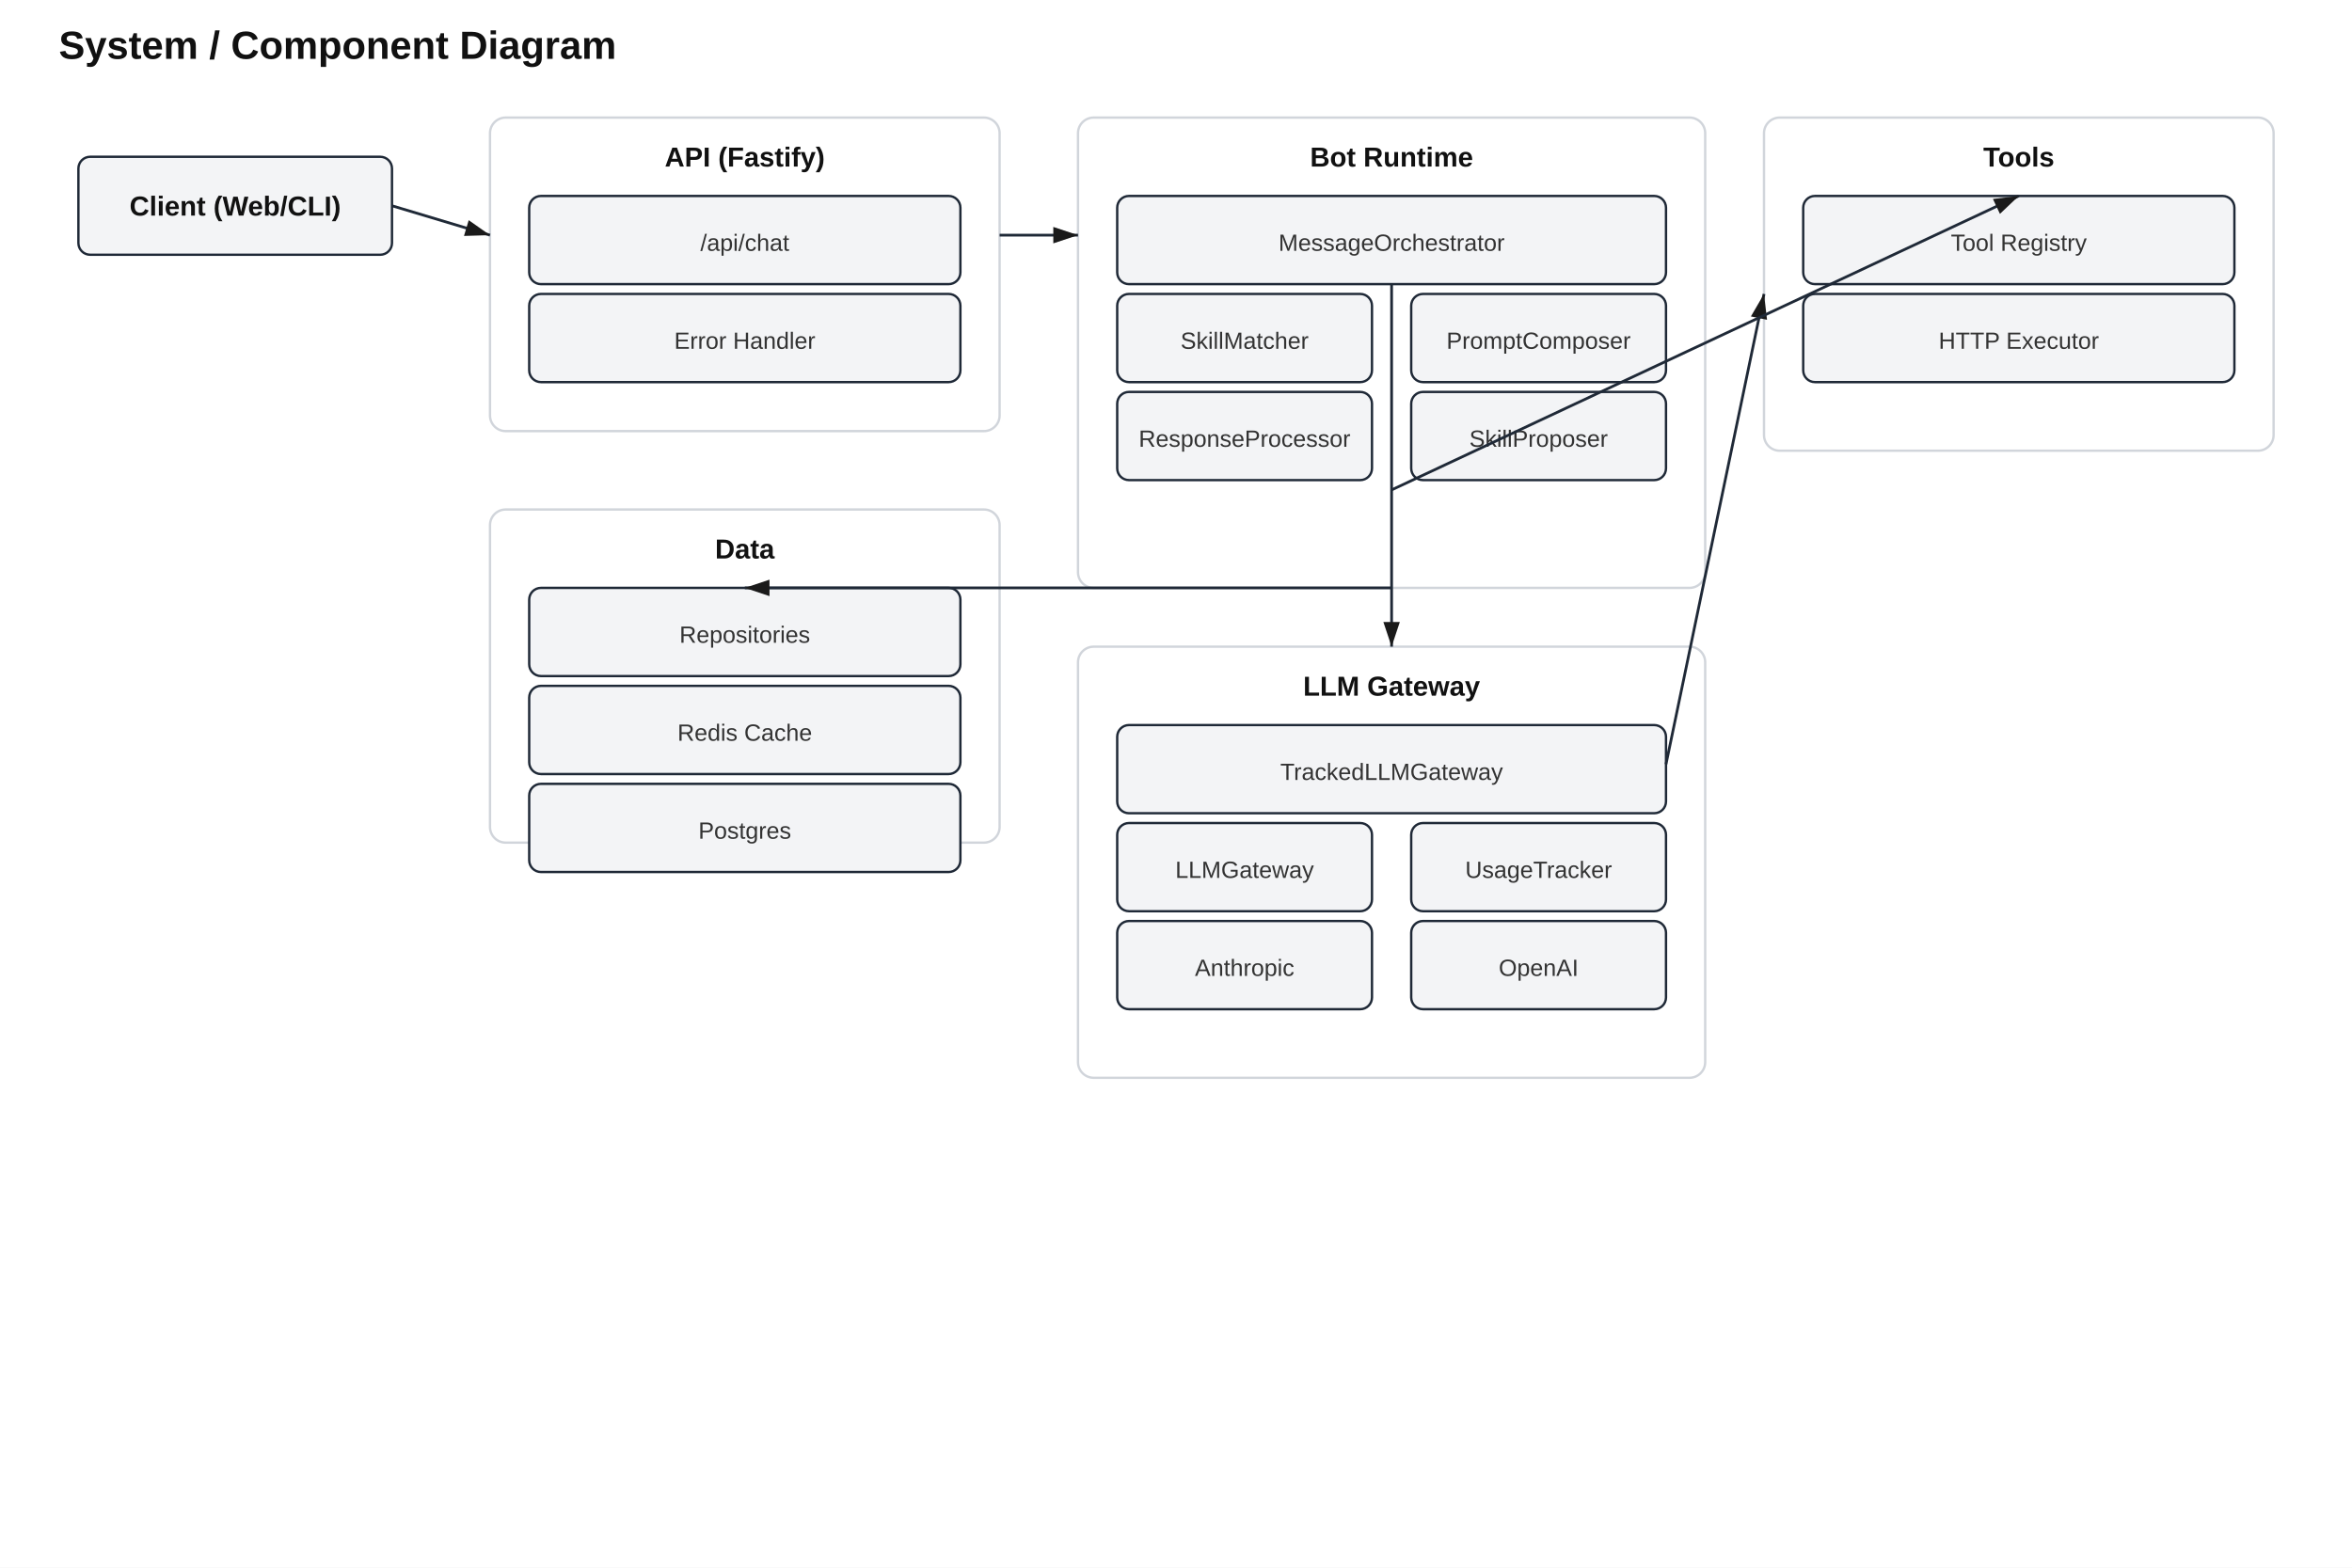
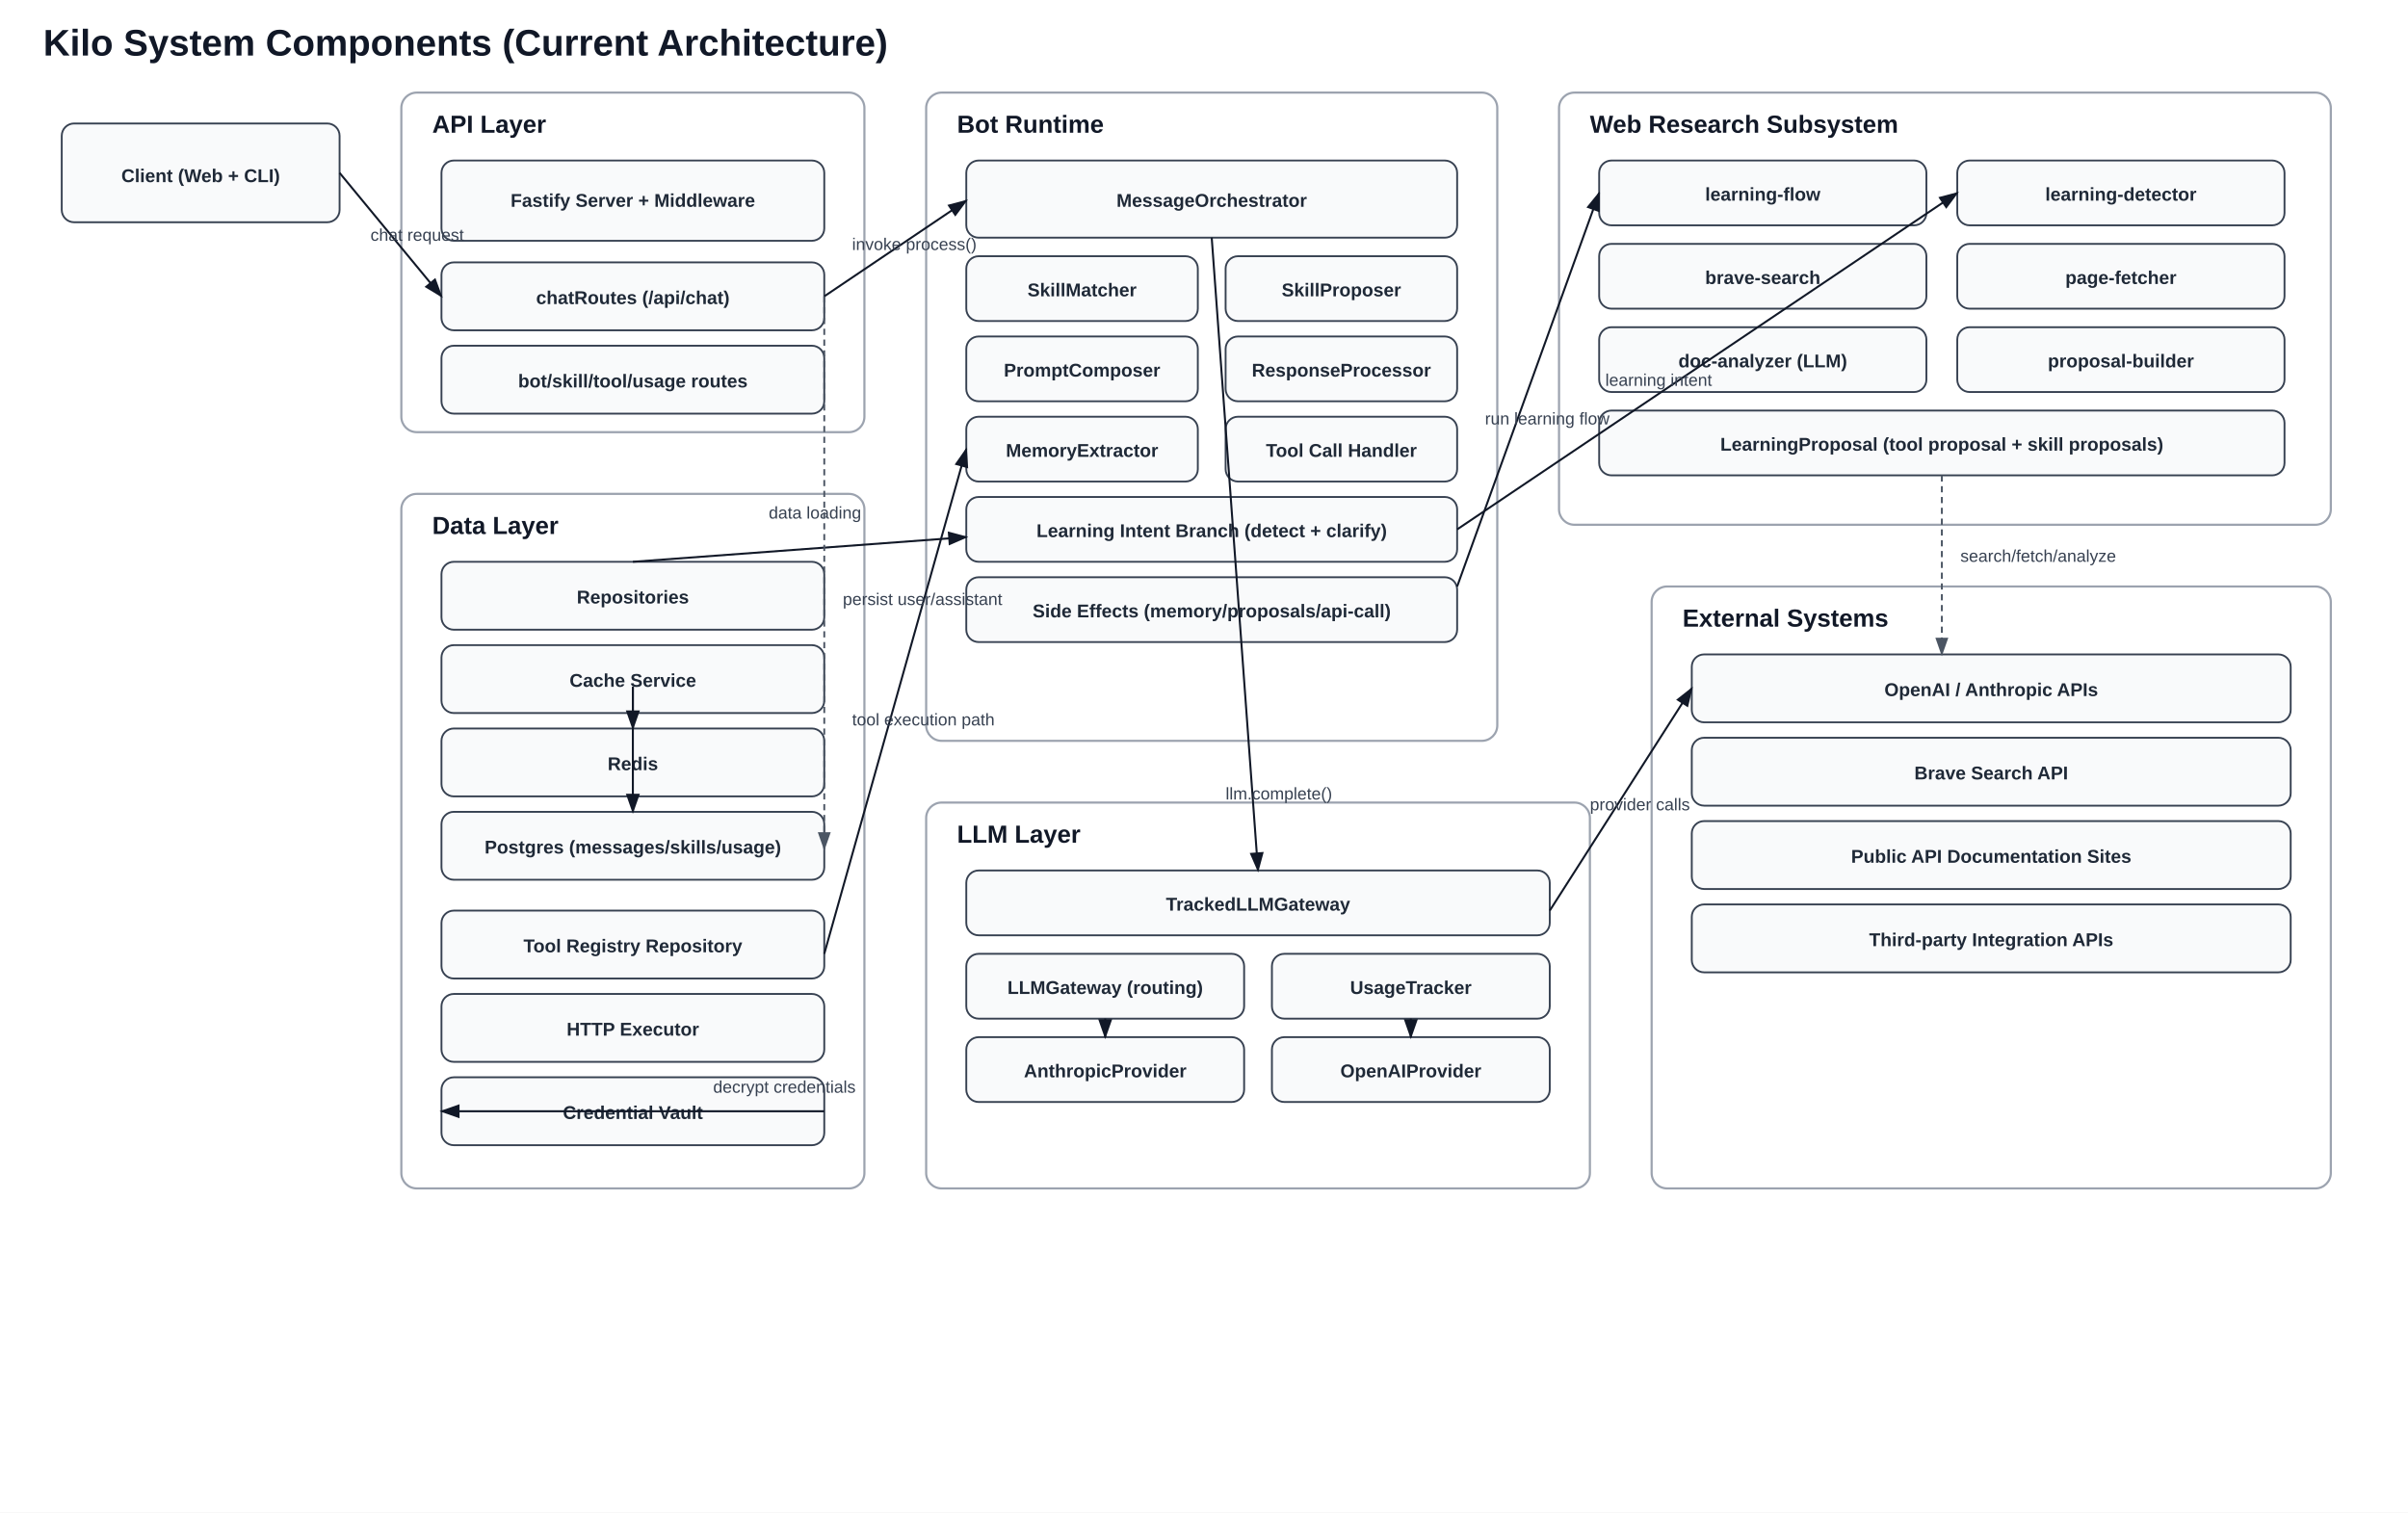
- <svg xmlns="http://www.w3.org/2000/svg" width="1200" height="800" viewBox="0 0 1200 800">
+ <svg xmlns="http://www.w3.org/2000/svg" width="1560" height="980" viewBox="0 0 1560 980">
  <defs>
-     <marker id="arrow" markerWidth="10" markerHeight="10" refX="9" refY="3" orient="auto" markerUnits="strokeWidth">
-       <path d="M0,0 L9,3 L0,6 z" fill="#1a1a1a" />
+     <style>
+       .title { font: 700 24px Arial, sans-serif; fill: #111827; }
+       .groupTitle { font: 700 16px Arial, sans-serif; fill: #111827; }
+       .node { font: 600 12px Arial, sans-serif; fill: #1f2937; }
+       .edge { font: 11px Arial, sans-serif; fill: #374151; }
+       .group { fill: #ffffff; stroke: #9ca3af; stroke-width: 1.4; rx: 10; }
+       .box { fill: #f9fafb; stroke: #374151; stroke-width: 1.2; rx: 8; }
+       .arrow { stroke: #111827; stroke-width: 1.3; marker-end: url(#arrowHead); }
+       .dashed { stroke: #4b5563; stroke-width: 1.2; stroke-dasharray: 4 3; marker-end: url(#arrowHeadGray); }
+     </style>
+     <marker id="arrowHead" markerWidth="10" markerHeight="7" refX="9" refY="3.5" orient="auto">
+       <polygon points="0 0, 10 3.5, 0 7" fill="#111827" />
+     </marker>
+     <marker id="arrowHeadGray" markerWidth="10" markerHeight="7" refX="9" refY="3.5" orient="auto">
+       <polygon points="0 0, 10 3.5, 0 7" fill="#4b5563" />
    </marker>
  </defs>
-   <rect x="0" y="0" width="1200" height="800" fill="#ffffff" />
-   <style>
-     .title { font: 700 20px 'Helvetica Neue', Arial, sans-serif; fill: #111; }
-     .label { font: 600 14px 'Helvetica Neue', Arial, sans-serif; fill: #111; }
-     .small { font: 12px 'Helvetica Neue', Arial, sans-serif; fill: #333; }
-     .box { fill: #f3f4f6; stroke: #1f2937; stroke-width: 1.2; }
-     .group { fill: #ffffff; stroke: #d1d5db; stroke-width: 1.2; }
-     .arrow { stroke: #1f2937; stroke-width: 1.4; marker-end: url(#arrow); }
-   </style>
-   <text x="30" y="30" class="title">System / Component Diagram</text>
-   <rect class="box" x="40" y="80" width="160" height="50" rx="6" />
-   <text class="label" x="120" y="110" text-anchor="middle">Client (Web/CLI)</text>
-   <rect class="group" x="250" y="60" width="260" height="160" rx="8" />
-   <text class="label" x="380" y="85" text-anchor="middle">API (Fastify)</text>
-   <rect class="box" x="270" y="100" width="220" height="45" rx="6" />
-   <text class="small" x="380" y="128" text-anchor="middle">/api/chat</text>
-   <rect class="box" x="270" y="150" width="220" height="45" rx="6" />
-   <text class="small" x="380" y="178" text-anchor="middle">Error Handler</text>
-   <rect class="group" x="550" y="60" width="320" height="240" rx="8" />
-   <text class="label" x="710" y="85" text-anchor="middle">Bot Runtime</text>
-   <rect class="box" x="570" y="100" width="280" height="45" rx="6" />
-   <text class="small" x="710" y="128" text-anchor="middle">MessageOrchestrator</text>
-   <rect class="box" x="570" y="150" width="130" height="45" rx="6" />
-   <text class="small" x="635" y="178" text-anchor="middle">SkillMatcher</text>
-   <rect class="box" x="720" y="150" width="130" height="45" rx="6" />
-   <text class="small" x="785" y="178" text-anchor="middle">PromptComposer</text>
-   <rect class="box" x="570" y="200" width="130" height="45" rx="6" />
-   <text class="small" x="635" y="228" text-anchor="middle">ResponseProcessor</text>
-   <rect class="box" x="720" y="200" width="130" height="45" rx="6" />
-   <text class="small" x="785" y="228" text-anchor="middle">SkillProposer</text>
-   <rect class="group" x="250" y="260" width="260" height="170" rx="8" />
-   <text class="label" x="380" y="285" text-anchor="middle">Data</text>
-   <rect class="box" x="270" y="300" width="220" height="45" rx="6" />
-   <text class="small" x="380" y="328" text-anchor="middle">Repositories</text>
-   <rect class="box" x="270" y="350" width="220" height="45" rx="6" />
-   <text class="small" x="380" y="378" text-anchor="middle">Redis Cache</text>
-   <rect class="box" x="270" y="400" width="220" height="45" rx="6" />
-   <text class="small" x="380" y="428" text-anchor="middle">Postgres</text>
-   <rect class="group" x="550" y="330" width="320" height="220" rx="8" />
-   <text class="label" x="710" y="355" text-anchor="middle">LLM Gateway</text>
-   <rect class="box" x="570" y="370" width="280" height="45" rx="6" />
-   <text class="small" x="710" y="398" text-anchor="middle">TrackedLLMGateway</text>
-   <rect class="box" x="570" y="420" width="130" height="45" rx="6" />
-   <text class="small" x="635" y="448" text-anchor="middle">LLMGateway</text>
-   <rect class="box" x="720" y="420" width="130" height="45" rx="6" />
-   <text class="small" x="785" y="448" text-anchor="middle">UsageTracker</text>
-   <rect class="box" x="570" y="470" width="130" height="45" rx="6" />
-   <text class="small" x="635" y="498" text-anchor="middle">Anthropic</text>
-   <rect class="box" x="720" y="470" width="130" height="45" rx="6" />
-   <text class="small" x="785" y="498" text-anchor="middle">OpenAI</text>
-   <rect class="group" x="900" y="60" width="260" height="170" rx="8" />
-   <text class="label" x="1030" y="85" text-anchor="middle">Tools</text>
-   <rect class="box" x="920" y="100" width="220" height="45" rx="6" />
-   <text class="small" x="1030" y="128" text-anchor="middle">Tool Registry</text>
-   <rect class="box" x="920" y="150" width="220" height="45" rx="6" />
-   <text class="small" x="1030" y="178" text-anchor="middle">HTTP Executor</text>
-   <line class="arrow" x1="200" y1="105" x2="250" y2="120" />
-   <line class="arrow" x1="510" y1="120" x2="550" y2="120" />
-   <line class="arrow" x1="710" y1="145" x2="710" y2="330" />
-   <line class="arrow" x1="710" y1="300" x2="380" y2="300" />
-   <line class="arrow" x1="850" y1="390" x2="900" y2="150" />
-   <line class="arrow" x1="710" y1="250" x2="1030" y2="100" />
+   <rect width="1560" height="980" fill="#ffffff" />
+   <text x="28" y="36" class="title">Kilo System Components (Current Architecture)</text>
+   <rect x="40" y="80" width="180" height="64" class="box" />
+   <text x="130" y="118" text-anchor="middle" class="node">Client (Web + CLI)</text>
+   <rect x="260" y="60" width="300" height="220" class="group" />
+   <text x="280" y="86" class="groupTitle">API Layer</text>
+   <rect x="286" y="104" width="248" height="52" class="box" />
+   <text x="410" y="134" text-anchor="middle" class="node">Fastify Server + Middleware</text>
+   <rect x="286" y="170" width="248" height="44" class="box" />
+   <text x="410" y="197" text-anchor="middle" class="node">chatRoutes (/api/chat)</text>
+   <rect x="286" y="224" width="248" height="44" class="box" />
+   <text x="410" y="251" text-anchor="middle" class="node">bot/skill/tool/usage routes</text>
+   <rect x="600" y="60" width="370" height="420" class="group" />
+   <text x="620" y="86" class="groupTitle">Bot Runtime</text>
+   <rect x="626" y="104" width="318" height="50" class="box" />
+   <text x="785" y="134" text-anchor="middle" class="node">MessageOrchestrator</text>
+   <rect x="626" y="166" width="150" height="42" class="box" />
+   <text x="701" y="192" text-anchor="middle" class="node">SkillMatcher</text>
+   <rect x="794" y="166" width="150" height="42" class="box" />
+   <text x="869" y="192" text-anchor="middle" class="node">SkillProposer</text>
+   <rect x="626" y="218" width="150" height="42" class="box" />
+   <text x="701" y="244" text-anchor="middle" class="node">PromptComposer</text>
+   <rect x="794" y="218" width="150" height="42" class="box" />
+   <text x="869" y="244" text-anchor="middle" class="node">ResponseProcessor</text>
+   <rect x="626" y="270" width="150" height="42" class="box" />
+   <text x="701" y="296" text-anchor="middle" class="node">MemoryExtractor</text>
+   <rect x="794" y="270" width="150" height="42" class="box" />
+   <text x="869" y="296" text-anchor="middle" class="node">Tool Call Handler</text>
+   <rect x="626" y="322" width="318" height="42" class="box" />
+   <text x="785" y="348" text-anchor="middle" class="node">Learning Intent Branch (detect + clarify)</text>
+   <rect x="626" y="374" width="318" height="42" class="box" />
+   <text x="785" y="400" text-anchor="middle" class="node">Side Effects (memory/proposals/api-call)</text>
+   <rect x="1010" y="60" width="500" height="280" class="group" />
+   <text x="1030" y="86" class="groupTitle">Web Research Subsystem</text>
+   <rect x="1036" y="104" width="212" height="42" class="box" />
+   <text x="1142" y="130" text-anchor="middle" class="node">learning-flow</text>
+   <rect x="1268" y="104" width="212" height="42" class="box" />
+   <text x="1374" y="130" text-anchor="middle" class="node">learning-detector</text>
+   <rect x="1036" y="158" width="212" height="42" class="box" />
+   <text x="1142" y="184" text-anchor="middle" class="node">brave-search</text>
+   <rect x="1268" y="158" width="212" height="42" class="box" />
+   <text x="1374" y="184" text-anchor="middle" class="node">page-fetcher</text>
+   <rect x="1036" y="212" width="212" height="42" class="box" />
+   <text x="1142" y="238" text-anchor="middle" class="node">doc-analyzer (LLM)</text>
+   <rect x="1268" y="212" width="212" height="42" class="box" />
+   <text x="1374" y="238" text-anchor="middle" class="node">proposal-builder</text>
+   <rect x="1036" y="266" width="444" height="42" class="box" />
+   <text x="1258" y="292" text-anchor="middle" class="node">LearningProposal (tool proposal + skill proposals)</text>
+   <rect x="600" y="520" width="430" height="250" class="group" />
+   <text x="620" y="546" class="groupTitle">LLM Layer</text>
+   <rect x="626" y="564" width="378" height="42" class="box" />
+   <text x="815" y="590" text-anchor="middle" class="node">TrackedLLMGateway</text>
+   <rect x="626" y="618" width="180" height="42" class="box" />
+   <text x="716" y="644" text-anchor="middle" class="node">LLMGateway (routing)</text>
+   <rect x="824" y="618" width="180" height="42" class="box" />
+   <text x="914" y="644" text-anchor="middle" class="node">UsageTracker</text>
+   <rect x="626" y="672" width="180" height="42" class="box" />
+   <text x="716" y="698" text-anchor="middle" class="node">AnthropicProvider</text>
+   <rect x="824" y="672" width="180" height="42" class="box" />
+   <text x="914" y="698" text-anchor="middle" class="node">OpenAIProvider</text>
+   <rect x="260" y="320" width="300" height="450" class="group" />
+   <text x="280" y="346" class="groupTitle">Data Layer</text>
+   <rect x="286" y="364" width="248" height="44" class="box" />
+   <text x="410" y="391" text-anchor="middle" class="node">Repositories</text>
+   <rect x="286" y="418" width="248" height="44" class="box" />
+   <text x="410" y="445" text-anchor="middle" class="node">Cache Service</text>
+   <rect x="286" y="472" width="248" height="44" class="box" />
+   <text x="410" y="499" text-anchor="middle" class="node">Redis</text>
+   <rect x="286" y="526" width="248" height="44" class="box" />
+   <text x="410" y="553" text-anchor="middle" class="node">Postgres (messages/skills/usage)</text>
+   <rect x="286" y="590" width="248" height="44" class="box" />
+   <text x="410" y="617" text-anchor="middle" class="node">Tool Registry Repository</text>
+   <rect x="286" y="644" width="248" height="44" class="box" />
+   <text x="410" y="671" text-anchor="middle" class="node">HTTP Executor</text>
+   <rect x="286" y="698" width="248" height="44" class="box" />
+   <text x="410" y="725" text-anchor="middle" class="node">Credential Vault</text>
+   <rect x="1070" y="380" width="440" height="390" class="group" />
+   <text x="1090" y="406" class="groupTitle">External Systems</text>
+   <rect x="1096" y="424" width="388" height="44" class="box" />
+   <text x="1290" y="451" text-anchor="middle" class="node">OpenAI / Anthropic APIs</text>
+   <rect x="1096" y="478" width="388" height="44" class="box" />
+   <text x="1290" y="505" text-anchor="middle" class="node">Brave Search API</text>
+   <rect x="1096" y="532" width="388" height="44" class="box" />
+   <text x="1290" y="559" text-anchor="middle" class="node">Public API Documentation Sites</text>
+   <rect x="1096" y="586" width="388" height="44" class="box" />
+   <text x="1290" y="613" text-anchor="middle" class="node">Third-party Integration APIs</text>
+   <line x1="220" y1="112" x2="286" y2="192" class="arrow" />
+   <text x="240" y="156" class="edge">chat request</text>
+   <line x1="534" y1="192" x2="626" y2="130" class="arrow" />
+   <text x="552" y="162" class="edge">invoke process()</text>
+   <line x1="785" y1="154" x2="815" y2="564" class="arrow" />
+   <text x="794" y="518" class="edge">llm.complete()</text>
+   <line x1="716" y1="660" x2="716" y2="672" class="arrow" />
+   <line x1="914" y1="660" x2="914" y2="672" class="arrow" />
+   <line x1="1004" y1="590" x2="1096" y2="446" class="arrow" />
+   <text x="1030" y="525" class="edge">provider calls</text>
+   <line x1="410" y1="364" x2="626" y2="348" class="arrow" />
+   <text x="498" y="336" class="edge">data loading</text>
+   <line x1="534" y1="618" x2="626" y2="291" class="arrow" />
+   <text x="552" y="470" class="edge">tool execution path</text>
+   <line x1="534" y1="720" x2="286" y2="720" class="arrow" />
+   <text x="462" y="708" class="edge">decrypt credentials</text>
+   <line x1="944" y1="343" x2="1268" y2="125" class="arrow" />
+   <text x="1040" y="250" class="edge">learning intent</text>
+   <line x1="944" y1="380" x2="1036" y2="125" class="arrow" />
+   <text x="962" y="275" class="edge">run learning flow</text>
+   <line x1="1258" y1="308" x2="1258" y2="424" class="dashed" />
+   <text x="1270" y="364" class="edge">search/fetch/analyze</text>
+   <line x1="410" y1="445" x2="410" y2="526" class="arrow" />
+   <line x1="410" y1="445" x2="410" y2="472" class="arrow" />
+   <line x1="534" y1="192" x2="534" y2="550" class="dashed" />
+   <text x="546" y="392" class="edge">persist user/assistant</text>
</svg>
